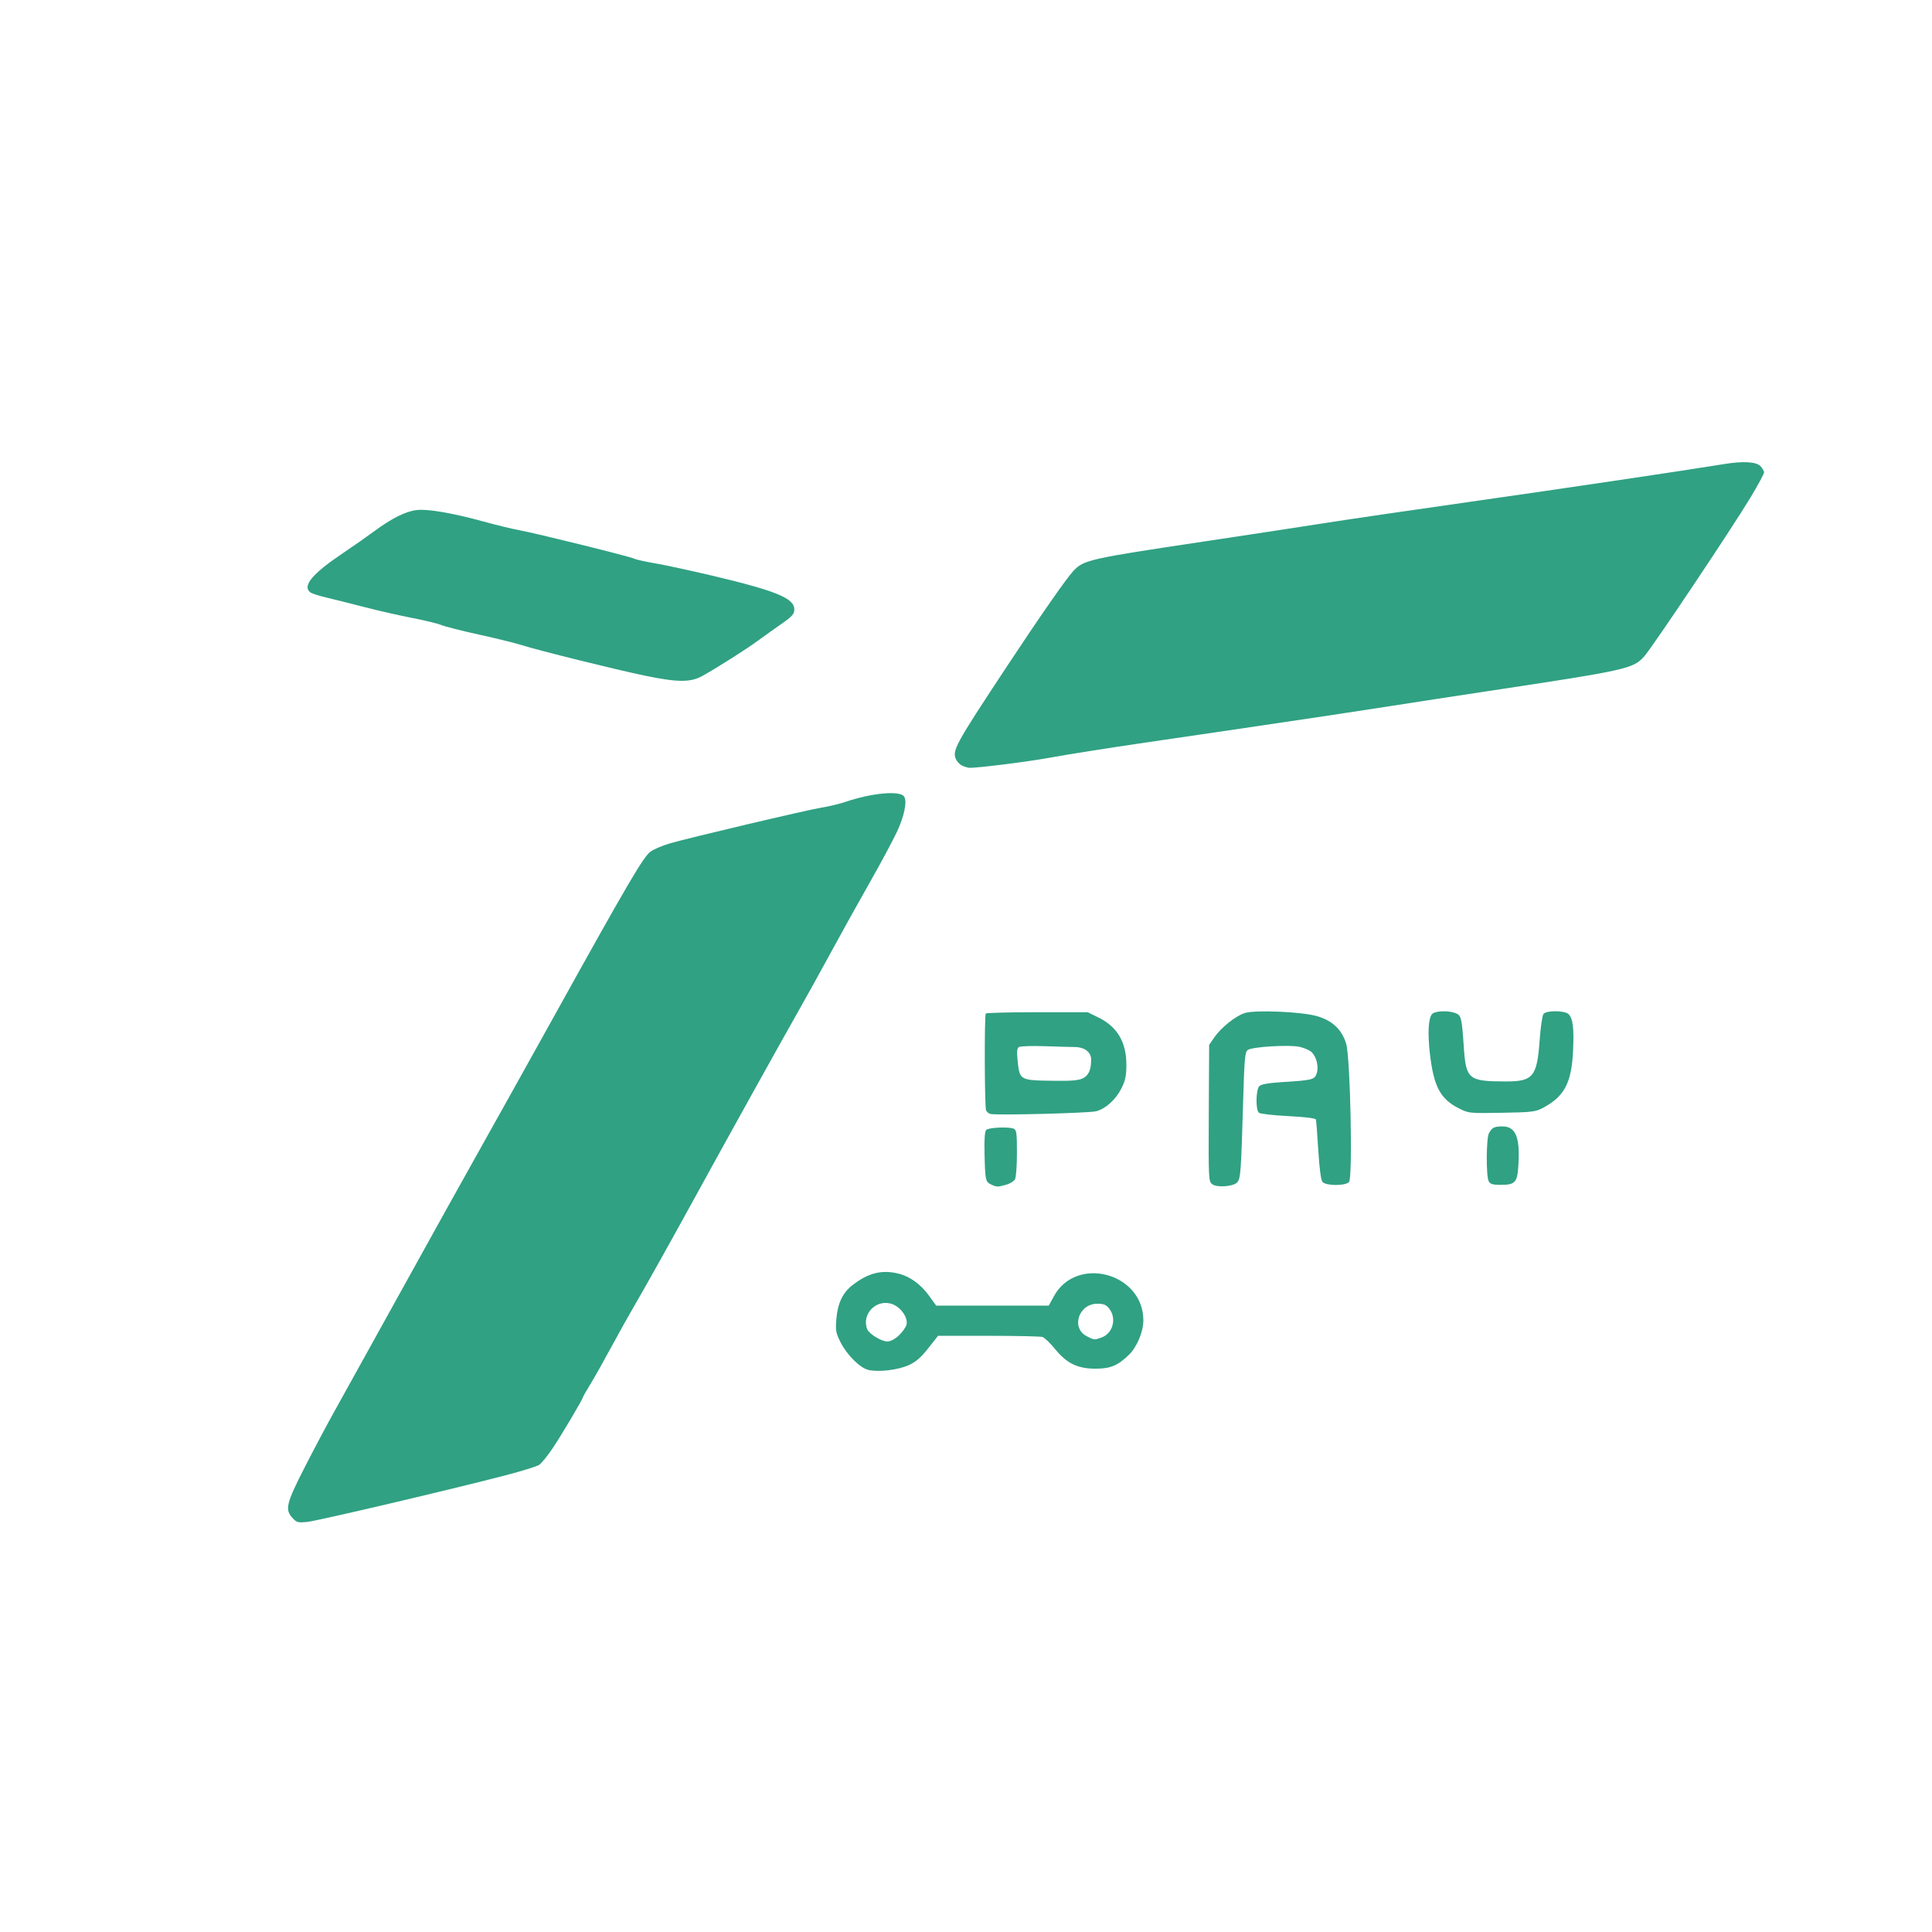
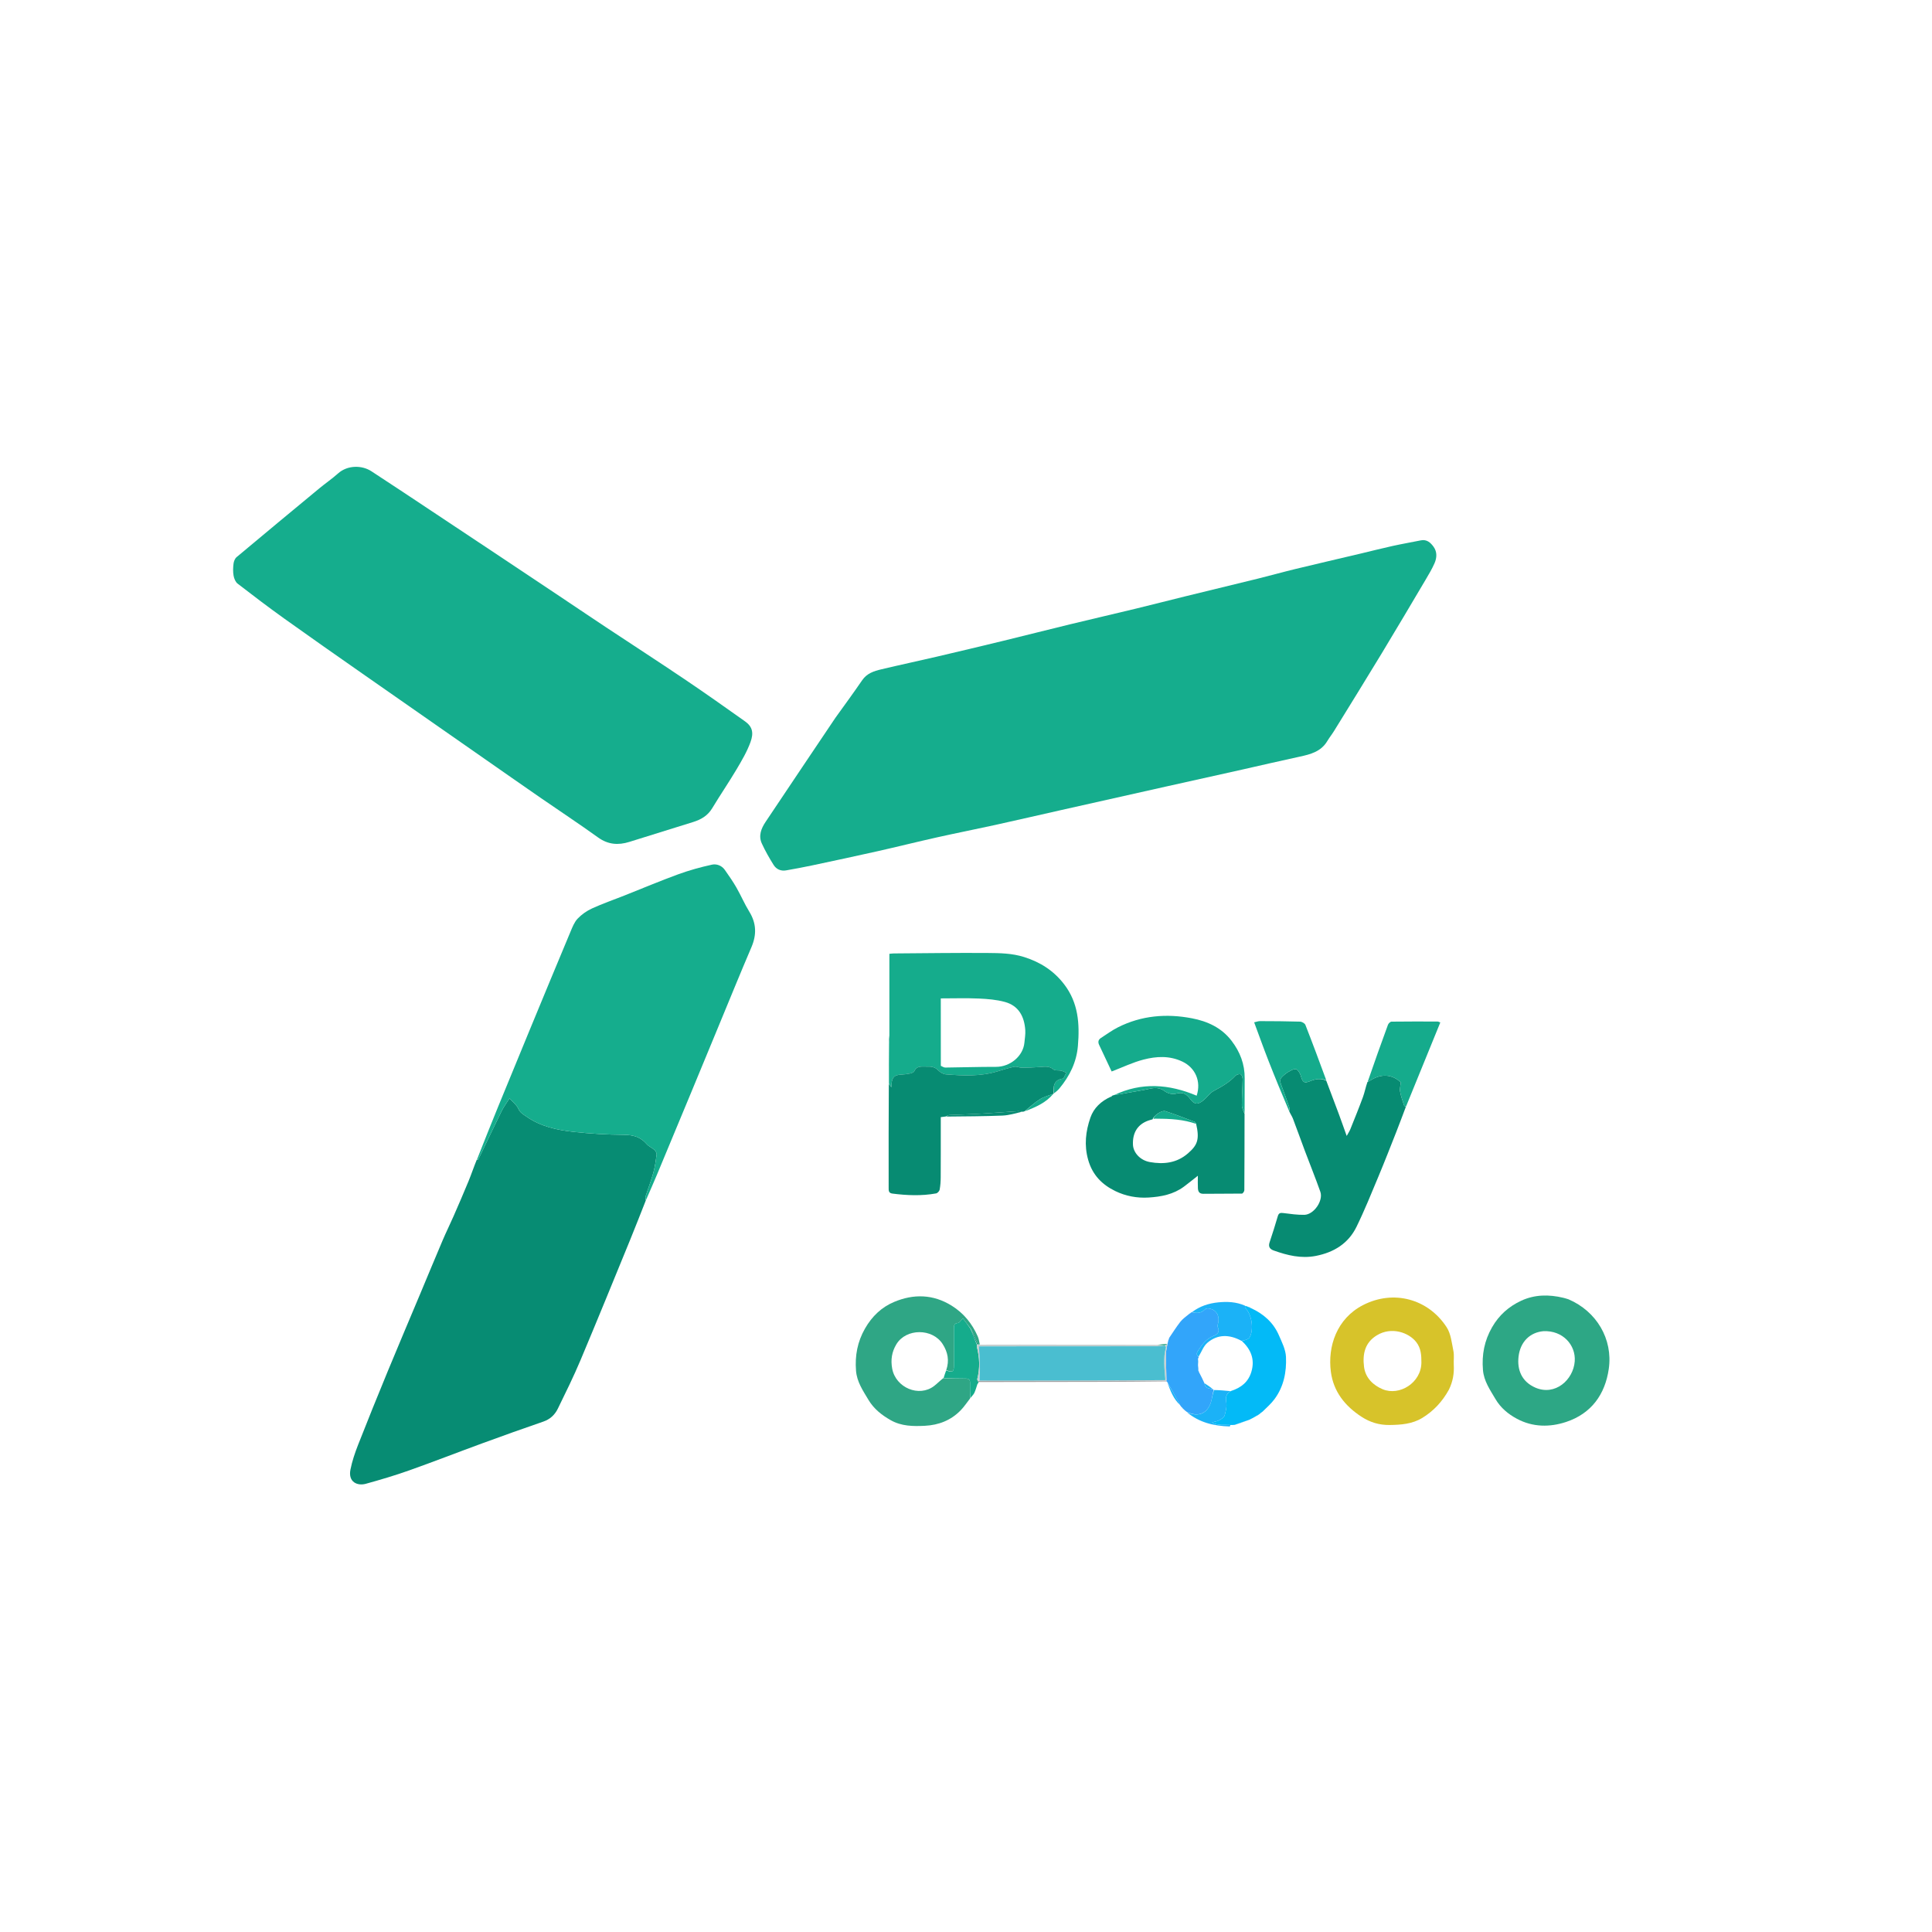
- <svg xmlns="http://www.w3.org/2000/svg" width="1024" height="1024" viewBox="0 0 1024 1024">
-   <g>
-     <path d="M 155.05 804.58 C150.91,800.13 151.69,796.90 161.44,777.80 C166.30,768.29 173.42,754.88 177.27,748.00 C181.11,741.12 197.08,712.33 212.74,684.00 C228.40,655.67 247.42,621.47 255.00,608.00 C262.57,594.53 280.01,563.25 293.75,538.50 C333.40,467.04 341.17,453.82 344.97,451.25 C346.80,450.01 351.27,448.12 354.90,447.06 C365.11,444.06 427.64,429.31 435.50,428.04 C439.35,427.42 445.00,426.07 448.05,425.03 C462.06,420.26 476.96,418.90 479.19,422.17 C480.91,424.71 479.31,432.56 475.34,441.00 C473.15,445.67 466.62,457.83 460.84,468.00 C455.06,478.17 445.68,495.05 440.01,505.50 C434.33,515.95 426.22,530.58 421.99,538.00 C413.86,552.29 384.22,605.65 369.51,632.50 C356.71,655.87 341.36,683.33 335.98,692.50 C333.39,696.90 328.04,706.50 324.07,713.84 C320.11,721.17 315.10,730.07 312.94,733.60 C310.77,737.14 309.00,740.24 309.00,740.48 C309.00,741.42 297.49,760.84 292.83,767.74 C290.14,771.73 286.95,775.64 285.72,776.44 C284.50,777.24 276.39,779.75 267.69,782.01 C239.09,789.46 168.61,806.03 163.00,806.62 C157.97,807.16 157.29,806.98 155.05,804.58 ZM 460.14 726.06 C455.70,724.93 448.89,718.12 445.47,711.36 C443.01,706.48 442.78,705.19 443.29,699.05 C443.99,690.78 446.59,685.28 451.71,681.25 C459.95,674.77 467.21,672.89 475.89,674.97 C482.30,676.51 488.02,680.63 492.61,687.02 L 496.19 692.00 L 526.03 692.00 L 555.88 692.00 L 558.53 687.12 C570.48,665.16 606.00,674.67 606.00,699.83 C606.00,705.90 602.56,714.06 598.26,718.18 C592.31,723.88 588.46,725.45 580.50,725.43 C571.09,725.41 565.35,722.59 559.15,714.95 C556.59,711.80 553.60,708.95 552.50,708.62 C551.40,708.29 538.50,708.02 523.84,708.01 L 497.18 708.00 L 492.00 714.60 C488.14,719.51 485.49,721.80 481.66,723.55 C475.94,726.16 465.40,727.39 460.14,726.06 ZM 476.48 707.75 C478.38,705.96 480.18,703.38 480.49,702.00 C481.27,698.49 477.74,693.21 473.39,691.39 C465.05,687.91 456.42,696.11 459.63,704.47 C460.59,706.97 467.13,711.00 470.25,711.00 C472.01,711.00 474.29,709.81 476.48,707.75 ZM 583.78 708.93 C589.84,706.82 592.00,698.82 587.93,693.63 C586.27,691.53 585.00,691.00 581.61,691.00 C571.66,691.00 567.49,703.91 576.05,708.25 C580.12,710.31 579.87,710.29 583.78,708.93 ZM 525.27 627.79 C522.34,626.38 522.16,625.54 521.83,611.77 C521.64,603.85 521.93,599.67 522.71,598.89 C524.01,597.59 534.54,597.10 537.25,598.22 C538.78,598.85 539.00,600.45 539.00,611.03 C539.00,617.69 538.54,623.98 537.99,625.02 C537.43,626.06 535.29,627.38 533.24,627.95 C528.77,629.19 528.15,629.18 525.27,627.79 ZM 642.50 627.65 C640.56,626.19 640.51,625.09 640.68,589.97 L 640.87 553.80 L 643.68 549.73 C647.21,544.63 654.82,538.55 659.65,536.95 C665.02,535.18 689.66,536.20 697.93,538.54 C706.13,540.87 711.21,545.64 713.50,553.19 C715.71,560.43 717.03,624.05 715.03,626.46 C713.25,628.61 702.74,628.59 700.95,626.44 C700.12,625.44 699.32,619.40 698.72,609.69 C698.21,601.34 697.65,594.00 697.48,593.39 C697.29,592.70 691.87,592.02 682.84,591.56 C674.96,591.16 667.94,590.37 667.25,589.79 C665.45,588.30 665.61,577.53 667.46,575.68 C668.45,574.69 672.25,574.01 679.21,573.57 C695.67,572.53 696.71,572.27 697.86,568.97 C699.10,565.43 697.77,560.01 695.07,557.56 C694.01,556.60 691.20,555.38 688.82,554.85 C683.40,553.62 663.64,554.81 661.33,556.50 C659.84,557.59 659.54,561.03 658.86,584.62 C657.81,621.27 657.54,624.89 655.70,626.73 C653.48,628.95 645.01,629.55 642.50,627.65 ZM 789.04 626.07 C787.62,623.42 787.71,603.42 789.15,600.68 C790.75,597.65 791.94,597.03 796.25,597.02 C803.38,596.99 805.73,602.72 804.77,617.75 C804.19,626.78 803.07,628.00 795.34,628.00 C791.15,628.00 789.86,627.60 789.04,626.07 ZM 524.84 590.40 C523.92,590.12 522.93,589.25 522.63,588.47 C521.83,586.39 521.69,537.97 522.49,537.18 C522.86,536.81 535.17,536.50 549.83,536.50 L 576.50 536.50 L 582.21 539.30 C592.17,544.19 597.00,552.35 597.00,564.27 C597.00,570.16 596.49,572.63 594.41,576.81 C591.44,582.76 586.08,587.63 581.00,588.98 C577.21,589.99 527.57,591.25 524.84,590.40 ZM 574.04 571.48 C577.04,569.93 578.33,566.96 578.33,561.61 C578.33,557.65 574.89,555.01 569.64,554.95 C567.36,554.93 560.09,554.73 553.48,554.50 C546.87,554.28 540.84,554.48 540.08,554.95 C539.02,555.60 538.85,557.27 539.34,561.95 C540.46,572.72 540.26,572.61 559.30,572.85 C568.13,572.96 571.84,572.62 574.04,571.48 ZM 773.25 587.46 C763.44,582.52 759.90,575.89 757.90,558.67 C756.64,547.78 757.04,539.87 758.97,537.53 C760.42,535.78 767.45,535.46 771.41,536.96 C774.49,538.14 774.78,539.27 775.83,554.76 C777.01,572.11 778.23,573.13 797.97,573.19 C812.58,573.24 814.68,570.70 816.05,551.28 C816.54,544.40 817.46,538.15 818.09,537.39 C819.71,535.43 829.40,535.54 831.39,537.53 C833.67,539.82 834.31,544.95 833.76,556.83 C832.97,573.98 829.22,581.11 817.72,587.24 C813.89,589.28 811.90,589.52 796.00,589.80 C778.78,590.10 778.42,590.07 773.25,587.46 ZM 510.32 405.99 C509.11,405.51 507.61,404.14 506.97,402.95 C504.35,398.05 505.63,395.68 534.15,352.50 C551.27,326.58 565.17,306.63 568.86,302.66 C574.33,296.78 577.18,296.13 638.50,286.95 C660.50,283.66 688.62,279.36 701.00,277.42 C713.38,275.47 748.47,270.33 779.00,265.99 C827.02,259.17 894.22,249.19 913.58,246.00 C923.71,244.33 930.69,244.69 933.00,247.00 C934.10,248.10 935.00,249.62 935.00,250.37 C935.00,251.12 931.80,257.05 927.88,263.55 C917.89,280.16 875.69,343.23 871.42,347.96 C865.52,354.49 862.47,355.16 787.50,366.48 C771.00,368.97 748.95,372.36 738.50,374.00 C721.17,376.73 693.38,380.91 658.00,386.11 C650.58,387.20 627.85,390.54 607.50,393.52 C587.15,396.51 564.51,400.08 557.18,401.46 C545.83,403.60 517.82,407.14 513.78,406.94 C513.08,406.90 511.52,406.48 510.32,405.99 ZM 341.50 358.05 C326.15,354.86 285.07,344.67 276.50,341.92 C273.20,340.87 263.08,338.37 254.00,336.38 C244.93,334.39 235.93,332.11 234.00,331.31 C232.07,330.51 225.04,328.80 218.37,327.51 C211.71,326.22 200.23,323.61 192.87,321.70 C185.52,319.80 176.40,317.51 172.61,316.62 C168.82,315.74 165.10,314.50 164.36,313.88 C160.19,310.43 165.61,304.01 182.00,293.01 C187.23,289.50 194.65,284.30 198.51,281.45 C207.66,274.69 215.05,271.02 220.83,270.34 C226.70,269.65 239.78,271.90 256.28,276.42 C263.31,278.35 271.86,280.42 275.28,281.03 C283.64,282.53 334.07,295.01 336.15,296.10 C337.06,296.58 342.01,297.68 347.15,298.56 C352.29,299.43 365.87,302.37 377.33,305.08 C411.30,313.11 421.00,317.09 421.00,322.96 C421.00,325.45 419.98,326.62 414.25,330.63 C410.54,333.23 404.80,337.32 401.50,339.73 C395.21,344.32 381.01,353.34 372.50,358.14 C366.06,361.78 359.36,361.76 341.50,358.05 Z" fill="rgba(48,161,131,1)" />
-   </g>
+ <svg xmlns="http://www.w3.org/2000/svg" version="1.1" id="Layer_1" x="0px" y="0px" width="100%" viewBox="0 0 1920 1920" enable-background="new 0 0 1920 1920" xml:space="preserve">
+   <path fill="#15AD8D" opacity="1" stroke="none" d=" M830.276,713.269   C839.33,700.661 848.314,688.44 856.873,675.928   C861.536,669.112 868.548,666.907 875.768,665.184   C894.016,660.829 912.372,656.925 930.643,652.661   C952.917,647.461 975.166,642.154 997.391,636.752   C1019.317,631.423 1041.179,625.833 1063.106,620.512   C1084.861,615.232 1106.68,610.218 1128.438,604.951   C1144.912,600.964 1161.321,596.711 1177.782,592.67   C1201.916,586.745 1226.083,580.961 1250.209,575.004   C1262.615,571.941 1274.923,568.476 1287.342,565.471   C1309.117,560.203 1330.945,555.161 1352.746,550.001   C1363.145,547.539 1373.498,544.874 1383.932,542.577   C1393.252,540.526 1402.663,538.894 1412.019,537.003   C1417.872,535.821 1421.581,539.139 1424.589,543.255   C1428.354,548.406 1427.998,554.322 1425.599,559.779   C1423.096,565.473 1419.869,570.872 1416.689,576.24   C1402.182,600.722 1387.717,625.231 1372.976,649.572   C1357.373,675.336 1341.492,700.932 1325.686,726.573   C1323.605,729.949 1321.082,733.056 1319.055,736.461   C1312.852,746.885 1302.499,749.619 1291.668,751.942   C1272.514,756.05 1253.445,760.559 1234.327,764.838   C1208.948,770.518 1183.551,776.115 1158.172,781.791   C1123.815,789.475 1089.463,797.185 1055.116,804.913   C1032.966,809.896 1010.851,815.032 988.678,819.91   C969.556,824.116 950.338,827.887 931.231,832.157   C911.477,836.571 891.838,841.499 872.089,845.938   C850.246,850.847 828.347,855.512 806.448,860.166   C798.087,861.943 789.672,863.477 781.254,864.97   C776.002,865.901 771.511,863.873 768.809,859.568   C764.53,852.751 760.524,845.697 757.146,838.398   C753.529,830.581 756.44,823.345 760.898,816.671   C773.109,798.395 785.358,780.143 797.598,761.886   C808.404,745.766 819.218,729.651 830.276,713.269  z" data-index="1" style="opacity: 1;" />
+   <path fill="#15AD8D" opacity="1" stroke="none" d=" M493.324,550.647   C512.072,563.143 530.53,575.414 548.963,587.724   C566.6,599.502 584.167,611.385 601.842,623.106   C627.982,640.441 654.321,657.479 680.328,675.012   C700.545,688.641 720.467,702.713 740.346,716.834   C747.834,722.153 749.169,728.32 745.827,737.506   C742.381,746.98 737.137,755.893 731.954,764.62   C724.196,777.679 715.605,790.242 707.76,803.251   C703.328,810.6 696.766,814.444 688.981,816.871   C667.783,823.482 646.584,830.091 625.381,836.686   C614.373,840.109 604.284,839.389 594.411,832.29   C575.499,818.692 556.035,805.865 536.867,792.621   C518.283,779.781 499.779,766.826 481.25,753.907   C440.766,725.68 400.263,697.482 359.82,669.199   C333.96,651.115 308.082,633.053 282.425,614.684   C266.754,603.465 251.389,591.808 236.146,580.013   C233.991,578.345 232.617,574.89 232.119,572.046   C231.44,568.167 231.596,564.035 232.086,560.098   C232.368,557.831 233.455,555.065 235.132,553.659   C262.445,530.763 289.889,508.022 317.359,485.313   C323.456,480.273 330.038,475.792 335.919,470.521   C345.251,462.155 359.555,462.118 369.086,468.317   C390.822,482.457 412.372,496.882 433.982,511.214   C453.673,524.273 473.344,537.362 493.324,550.647  z" data-index="2" />
+   <path fill="#078C73" opacity="1" stroke="none" d=" M641.804,1192.949   C636.638,1205.969 631.595,1219.04 626.283,1232.001   C609.876,1272.029 593.584,1312.106 576.793,1351.974   C569.946,1368.23 562.106,1384.081 554.359,1399.941   C551.406,1405.986 546.735,1410.436 539.931,1412.771   C519.691,1419.716 499.543,1426.94 479.448,1434.296   C455.116,1443.203 430.974,1452.634 406.558,1461.298   C392.413,1466.316 377.975,1470.578 363.505,1474.585   C355.404,1476.828 345.731,1473.091 348.289,1460.377   C349.97,1452.022 352.745,1443.797 355.865,1435.841   C365.39,1411.557 375.182,1387.375 385.126,1363.26   C395.763,1337.463 406.698,1311.79 417.488,1286.057   C424.961,1268.236 432.333,1250.372 439.902,1232.591   C443.325,1224.549 447.214,1216.706 450.719,1208.697   C455.782,1197.124 460.817,1185.534 465.612,1173.849   C468.489,1166.84 470.885,1159.634 473.831,1152.459   C474.427,1152.498 474.774,1152.747 474.931,1152.658   C475.191,1152.512 475.369,1152.168 475.511,1151.873   C483.196,1135.894 490.78,1119.865 498.616,1103.96   C500.622,1099.888 503.422,1096.205 506.368,1091.533   C509.81,1095.416 513.45,1098.084 515.012,1101.659   C516.839,1105.84 519.941,1107.411 523.305,1109.751   C537.46,1119.596 553.65,1123.042 570.148,1124.84   C586.625,1126.636 603.254,1127.64 619.825,1127.753   C629.178,1127.817 636.648,1129.871 642.77,1137.072   C644.746,1139.397 647.988,1140.602 650.287,1142.715   C651.488,1143.818 652.714,1145.886 652.526,1147.337   C651.718,1153.581 650.818,1159.876 649.145,1165.93   C646.985,1173.742 643.993,1181.322 641.523,1189.055   C641.156,1190.206 641.688,1191.644 641.804,1192.949  z" data-index="3" style="opacity: 1;" />
+   <path fill="#15AD8D" opacity="1" stroke="none" d=" M641.969,1192.627   C641.688,1191.644 641.156,1190.206 641.523,1189.055   C643.993,1181.322 646.985,1173.742 649.145,1165.93   C650.818,1159.876 651.718,1153.581 652.526,1147.337   C652.714,1145.886 651.488,1143.818 650.287,1142.715   C647.988,1140.602 644.746,1139.397 642.77,1137.072   C636.648,1129.871 629.178,1127.817 619.825,1127.753   C603.254,1127.64 586.625,1126.636 570.148,1124.84   C553.65,1123.042 537.46,1119.596 523.305,1109.751   C519.941,1107.411 516.839,1105.84 515.012,1101.659   C513.45,1098.084 509.81,1095.416 506.368,1091.533   C503.422,1096.205 500.622,1099.888 498.616,1103.96   C490.78,1119.865 483.196,1135.894 475.511,1151.873   C475.369,1152.168 475.191,1152.512 474.931,1152.658   C474.774,1152.747 474.427,1152.498 474.075,1152.194   C481.008,1134.57 487.965,1117.125 495.069,1099.74   C505.533,1074.135 516.067,1048.56 526.634,1022.998   C540.029,990.595 553.438,958.198 566.976,925.855   C568.876,921.317 570.78,916.371 574.06,912.926   C578.02,908.767 583.083,905.206 588.321,902.812   C598.789,898.029 609.713,894.243 620.43,889.998   C638.27,882.931 655.96,875.454 673.978,868.877   C684.906,864.887 696.224,861.766 707.591,859.278   C712.024,858.307 717.217,860.094 720.257,864.411   C724.298,870.15 728.335,875.931 731.828,882.008   C736.344,889.865 739.883,898.302 744.636,906   C751.778,917.565 752.04,928.964 746.763,941.307   C735.715,967.148 725.135,993.188 714.381,1019.154   C705.182,1041.366 696.029,1063.599 686.818,1085.806   C675.525,1113.031 664.22,1140.251 652.862,1167.449   C649.384,1175.775 645.716,1184.021 641.969,1192.627  z" data-index="4" />
+   <path fill="#15AC8C" opacity="1" stroke="none" d=" M883.407,1076.913   C883.375,1063.901 883.343,1050.888 883.529,1037.054   C883.783,1033.738 883.82,1031.243 883.857,1028.749   C883.857,1001.868 883.857,974.987 883.857,947.888   C885.686,947.728 886.985,947.523 888.285,947.514   C919.412,947.303 950.541,946.831 981.666,947.06   C993.716,947.149 1005.849,947.344 1017.667,951.062   C1033.748,956.12 1047.08,964.569 1057.489,978.108   C1071.678,996.565 1073.064,1017.406 1071.217,1039.392   C1069.849,1055.679 1063.057,1069.262 1052.932,1081.552   C1051.365,1083.454 1049.439,1085.061 1047.391,1086.573   C1046.462,1079.042 1047.596,1072.901 1056.548,1071.846   C1056.687,1071.83 1056.86,1071.674 1056.928,1071.538   C1057.841,1069.725 1058.739,1067.905 1059.64,1066.087   C1057.936,1065.38 1056.289,1064.421 1054.516,1064.028   C1051.969,1063.464 1048.537,1064.23 1046.885,1062.804   C1042.552,1059.063 1037.96,1060.098 1033.181,1060.416   C1027.28,1060.809 1021.361,1061.067 1015.448,1061.095   C1013.011,1061.107 1010.428,1059.657 1008.161,1060.112   C1002.504,1061.249 996.957,1062.989 991.425,1064.68   C974.512,1069.849 957.228,1069.062 939.968,1067.697   C937.276,1067.484 934.227,1065.592 932.275,1063.574   C928.782,1059.966 924.691,1059.852 920.313,1059.969   C915.936,1060.087 911.209,1058.94 908.702,1064.421   C908.15,1065.627 906.05,1066.48 904.516,1066.807   C901.447,1067.461 898.286,1067.794 895.146,1067.979   C889.109,1068.335 886.757,1070.403 886.078,1076.385   C885.93,1077.694 885.93,1079.019 885.851,1080.542   C884.943,1079.193 884.175,1078.053 883.407,1076.913  M934.987,1059.214   C936.458,1059.811 937.933,1060.938 939.398,1060.925   C956.182,1060.767 972.964,1060.185 989.745,1060.227   C1004.04,1060.263 1016.835,1049.455 1018.057,1036.109   C1018.433,1032.007 1019.184,1027.861 1018.912,1023.793   C1018.012,1010.316 1012.421,999.487 998.652,995.727   C990.316,993.45 981.424,992.717 972.736,992.333   C960.339,991.786 947.9,992.194 934.938,992.194   C934.938,1014.448 934.938,1036.354 934.987,1059.214  z" data-index="5" />
+   <path fill="#078B72" opacity="1" stroke="none" d=" M1318.053,1074.022   C1322.129,1084.829 1326.246,1095.621 1330.266,1106.449   C1332.894,1113.526 1335.38,1120.656 1338.334,1128.888   C1339.964,1125.909 1341.171,1124.145 1341.948,1122.209   C1346.198,1111.618 1350.512,1101.047 1354.445,1090.337   C1356.205,1085.548 1357.128,1080.452 1358.936,1075.331   C1360.414,1074.592 1361.406,1074.049 1362.355,1073.439   C1372.772,1066.743 1383.888,1067.682 1392.123,1075.703   C1391.811,1078.891 1390.89,1081.928 1391.381,1084.715   C1392.205,1089.39 1393.88,1093.921 1395.33,1098.47   C1395.535,1099.115 1396.484,1099.524 1397.088,1100.042   C1393.907,1108.408 1390.812,1116.809 1387.527,1125.134   C1381.74,1139.8 1376.019,1154.497 1369.934,1169.041   C1362.9,1185.852 1356.098,1202.803 1348.096,1219.156   C1339.991,1235.719 1325.677,1244.594 1307.667,1248.112   C1293.024,1250.972 1279.376,1247.569 1265.833,1242.743   C1262.03,1241.388 1260.217,1239.034 1261.691,1234.656   C1264.602,1226.011 1267.316,1217.296 1269.891,1208.545   C1270.833,1205.341 1272.555,1205.157 1275.477,1205.531   C1282.365,1206.414 1289.324,1207.402 1296.236,1207.278   C1305.709,1207.108 1315.276,1193.251 1312.132,1184.347   C1307.33,1170.75 1301.903,1157.375 1296.83,1143.873   C1292.807,1133.163 1288.988,1122.377 1284.912,1111.688   C1283.989,1109.267 1282.376,1107.11 1281.158,1104.225   C1281.292,1102.659 1281.647,1101.597 1281.358,1100.755   C1278.995,1093.877 1276.637,1086.993 1274.033,1080.205   C1271.294,1073.064 1271.301,1072.349 1277.082,1067.508   C1278.72,1066.136 1280.605,1064.999 1282.513,1064.022   C1287.688,1061.371 1289.055,1061.824 1291.894,1066.972   C1292.444,1067.97 1292.709,1069.134 1293.046,1070.239   C1294.737,1075.786 1296.366,1076.693 1301.761,1074.513   C1307.18,1072.324 1312.531,1071.223 1318.053,1074.022  z" data-index="6" style="opacity: 1;" />
+   <path fill="#078B72" opacity="1" stroke="none" d=" M1236.817,1106.955   C1236.781,1132.249 1236.779,1157.544 1236.606,1182.837   C1236.598,1184.007 1235.086,1186.166 1234.247,1186.18   C1221.483,1186.39 1208.713,1186.193 1195.949,1186.384   C1191.833,1186.445 1190.666,1184.164 1190.467,1180.91   C1190.247,1177.301 1190.417,1173.667 1190.417,1168.45   C1185.02,1172.677 1180.864,1176.076 1176.56,1179.275   C1166.146,1187.016 1154.01,1189.318 1141.438,1190.095   C1129.919,1190.808 1118.658,1188.653 1108.5,1183.734   C1095.359,1177.372 1085.688,1167.83 1081.396,1152.584   C1077.274,1137.942 1078.961,1124.224 1083.619,1110.716   C1086.92,1101.145 1094.299,1094.172 1104.134,1089.828   C1104.711,1089.947 1104.824,1089.976 1104.936,1090.006   C1104.849,1089.792 1104.763,1089.578 1104.676,1089.364   C1105.265,1088.945 1105.855,1088.526 1106.825,1088.355   C1111.787,1087.726 1116.362,1086.82 1120.948,1085.978   C1128.261,1084.635 1135.639,1083.589 1142.878,1081.93   C1148.069,1080.74 1152.897,1081.063 1157.107,1084.155   C1160.941,1086.971 1165.118,1087.83 1169.371,1086.724   C1175.268,1085.19 1179.021,1087.064 1182.569,1091.823   C1187.178,1098.005 1190.312,1098.145 1196.261,1093.241   C1199.694,1090.411 1202.284,1086.258 1206.07,1084.217   C1213.879,1080.007 1221.522,1075.842 1227.615,1069.181   C1228.729,1067.962 1231.489,1067.092 1232.877,1067.633   C1234.057,1068.093 1234.964,1070.827 1234.939,1072.54   C1234.816,1081.168 1234.092,1089.793 1234.147,1098.415   C1234.165,1101.267 1235.878,1104.109 1236.817,1106.955  M1188.666,1116.61   C1188.128,1115.986 1187.712,1115.04 1187.035,1114.786   C1177.426,1111.172 1167.87,1107.377 1158.101,1104.252   C1154.459,1103.086 1146.525,1108.744 1145.441,1112.377   C1144.008,1112.793 1142.549,1113.137 1141.146,1113.637   C1130.626,1117.383 1125.4,1125.634 1125.921,1137.614   C1126.26,1145.407 1132.987,1153.115 1142.785,1154.856   C1156.396,1157.276 1169.496,1155.872 1180.6,1146.183   C1189.925,1138.048 1192.351,1132.587 1188.666,1116.61  z" data-index="7" />
+   <path fill="#078B72" opacity="1" stroke="none" d=" M883.302,1077.377   C884.175,1078.053 884.943,1079.193 885.851,1080.542   C885.93,1079.019 885.93,1077.694 886.078,1076.385   C886.757,1070.403 889.109,1068.335 895.146,1067.979   C898.286,1067.794 901.447,1067.461 904.516,1066.807   C906.05,1066.48 908.15,1065.627 908.702,1064.421   C911.209,1058.94 915.936,1060.087 920.313,1059.969   C924.691,1059.852 928.782,1059.966 932.275,1063.574   C934.227,1065.592 937.276,1067.484 939.968,1067.697   C957.228,1069.062 974.512,1069.849 991.425,1064.68   C996.957,1062.989 1002.504,1061.249 1008.161,1060.112   C1010.428,1059.657 1013.011,1061.107 1015.448,1061.095   C1021.361,1061.067 1027.28,1060.809 1033.181,1060.416   C1037.96,1060.098 1042.552,1059.063 1046.885,1062.804   C1048.537,1064.23 1051.969,1063.464 1054.516,1064.028   C1056.289,1064.421 1057.936,1065.38 1059.64,1066.087   C1058.739,1067.905 1057.841,1069.725 1056.928,1071.538   C1056.86,1071.674 1056.687,1071.83 1056.548,1071.846   C1047.596,1072.901 1046.462,1079.042 1047.099,1086.74   C1047.097,1087.139 1047.057,1087.08 1046.712,1087.069   C1041.985,1088.831 1037.233,1090.02 1033.316,1092.519   C1027.98,1095.924 1023.282,1100.328 1018.311,1104.304   C1017.765,1104.564 1017.218,1104.824 1016.044,1104.851   C1014.287,1104.494 1013.145,1104.199 1012.028,1104.271   C998.459,1105.15 984.901,1106.188 971.327,1106.963   C962.045,1107.493 952.741,1107.625 943.454,1108.073   C942.286,1108.13 941.159,1109.03 940.012,1109.539   C938.536,1109.729 937.059,1109.919 934.925,1110.193   C934.925,1111.989 934.926,1113.769 934.925,1115.549   C934.919,1133.691 934.969,1151.832 934.864,1169.973   C934.841,1174.095 934.57,1178.269 933.812,1182.307   C933.54,1183.755 931.658,1185.746 930.24,1186.004   C915.777,1188.634 901.264,1188.012 886.755,1186.151   C882.901,1185.657 883.137,1182.851 883.132,1180.203   C883.099,1162.393 883.099,1144.584 883.112,1126.774   C883.124,1110.463 883.167,1094.152 883.302,1077.377  z" data-index="8" style="opacity: 1;" />
+   <path fill="#2DA785" opacity="1" stroke="none" d=" M1558.752,1291.231   C1586.542,1303.097 1603.042,1330.666 1598.786,1360.346   C1595.129,1385.852 1581.373,1404.858 1556.36,1413.128   C1540.143,1418.489 1523.258,1418.404 1507.538,1409.989   C1498.807,1405.315 1491.3,1399.091 1486.175,1390.354   C1480.83,1381.243 1474.666,1372.606 1473.744,1361.472   C1472.491,1346.332 1475.116,1332.423 1482.8,1319.016   C1489.748,1306.893 1499.499,1298.354 1511.71,1292.665   C1525.107,1286.424 1539.324,1286.289 1553.596,1289.726   C1555.211,1290.115 1556.798,1290.621 1558.752,1291.231  M1533.759,1322.917   C1520.579,1324.117 1510.894,1333.301 1509.132,1348.075   C1507.549,1361.346 1512.299,1373.119 1525.788,1378.995   C1545.409,1387.54 1563.586,1371.341 1564.954,1352.847   C1566.151,1336.668 1553.069,1321.965 1533.759,1322.917  z" data-index="9" style="opacity: 1;" />
+   <path fill="#D7C32A" opacity="1" stroke="none" d=" M1439.947,1380.974   C1433.422,1392.877 1424.66,1402.265 1413.437,1409.117   C1403.491,1415.19 1392.312,1416.015 1380.875,1416.144   C1370.671,1416.259 1361.629,1413.508 1353.225,1408.075   C1336.751,1397.425 1325.187,1383.016 1322.599,1363.268   C1319.3,1338.099 1328.391,1310.53 1354.393,1297.071   C1384.753,1281.357 1419.296,1290.733 1437.657,1318.977   C1441.925,1325.541 1442.733,1334.529 1444.374,1342.556   C1445.292,1347.044 1444.489,1351.86 1444.746,1356.513   C1445.214,1364.966 1443.835,1373.016 1439.947,1380.974  M1368.494,1326.907   C1356.344,1334.169 1353.962,1345.674 1355.565,1358.375   C1356.956,1369.396 1364.731,1376.681 1374.003,1380.583   C1390.758,1387.632 1412.456,1374.167 1412.565,1354.083   C1412.603,1347.002 1412.242,1339.915 1407.473,1333.778   C1400.009,1324.174 1382.829,1318.253 1368.494,1326.907  z" data-index="10" style="opacity: 1;" />
+   <path fill="#2FA685" opacity="1" stroke="none" d=" M964.073,1389.763   C960.979,1393.707 958.2,1397.957 954.73,1401.535   C945.027,1411.539 932.811,1416.255 919.076,1416.94   C907.419,1417.522 895.823,1417.404 885.161,1411.355   C876.21,1406.277 868.385,1400.117 863.033,1391.116   C857.623,1382.019 851.561,1373.308 850.701,1362.191   C849.545,1347.245 852.084,1333.458 859.69,1320.187   C866.636,1308.068 876.155,1299.042 888.57,1293.837   C907.926,1285.721 927.318,1286.111 945.737,1297.551   C957.704,1304.984 966.116,1315.387 971.706,1328.167   C972.692,1330.422 973.083,1332.938 973.65,1335.913   C972.979,1336.391 972.407,1336.289 971.875,1335.805   C969.574,1330.519 967.234,1325.615 964.737,1320.431   C961.848,1316.611 959.115,1313.073 956.86,1310.153   C954.745,1312.279 953.503,1314.633 952.063,1314.761   C948.217,1315.104 947.961,1317.246 947.975,1320.191   C948.033,1332.353 948.01,1344.515 947.993,1356.677   C947.983,1363.416 946.833,1364.182 940.373,1361.574   C943.604,1352.084 941.934,1343.743 936.792,1335.704   C926.672,1319.884 900.499,1319.902 890.817,1335.904   C886.253,1343.447 885.013,1351.464 886.667,1360.24   C890.224,1379.104 913.299,1388.868 928.294,1377.383   C931.397,1375.006 934.129,1372.145 937.431,1369.584   C945.097,1369.778 952.365,1369.99 959.632,1369.969   C962.819,1369.96 964.093,1371.214 964.025,1374.388   C963.916,1379.51 964.045,1384.638 964.073,1389.763  z" data-index="11" />
+   <path fill="#15AB8C" opacity="1" stroke="none" d=" M1236.86,1106.491   C1235.878,1104.109 1234.165,1101.267 1234.147,1098.415   C1234.092,1089.793 1234.816,1081.168 1234.939,1072.54   C1234.964,1070.827 1234.057,1068.093 1232.877,1067.633   C1231.489,1067.092 1228.729,1067.962 1227.615,1069.181   C1221.522,1075.842 1213.879,1080.007 1206.07,1084.217   C1202.284,1086.258 1199.694,1090.411 1196.261,1093.241   C1190.312,1098.145 1187.178,1098.005 1182.569,1091.823   C1179.021,1087.064 1175.268,1085.19 1169.371,1086.724   C1165.118,1087.83 1160.941,1086.971 1157.107,1084.155   C1152.897,1081.063 1148.069,1080.74 1142.878,1081.93   C1135.639,1083.589 1128.261,1084.635 1120.948,1085.978   C1116.362,1086.82 1111.787,1087.726 1107.111,1088.344   C1134.534,1075.196 1161.951,1077.369 1189.228,1088.881   C1193.909,1074.64 1187.897,1061.14 1175.116,1055.04   C1162.354,1048.948 1149.221,1049.683 1136.377,1053.014   C1125.759,1055.768 1115.691,1060.645 1104.734,1064.828   C1100.859,1056.581 1096.591,1047.458 1092.284,1038.353   C1090.94,1035.511 1091.513,1033.192 1094.118,1031.513   C1099.666,1027.937 1105.028,1023.973 1110.891,1021.005   C1134.297,1009.155 1159.187,1007.11 1184.537,1011.975   C1199.888,1014.921 1213.874,1021.234 1223.891,1034.3   C1232.37,1045.358 1237.052,1057.567 1236.958,1071.566   C1236.881,1083.052 1236.917,1094.54 1236.86,1106.491  z" data-index="12" />
+   <path fill="#03BAF7" opacity="1" stroke="none" d=" M1227.161,1415.968   C1226.05,1416.077 1224.939,1416.187 1222.968,1416.168   C1216.472,1415.571 1210.528,1417.135 1204.367,1413.518   C1207.375,1412.722 1209.641,1412.548 1211.437,1411.537   C1213.569,1410.336 1216.385,1408.736 1216.977,1406.739   C1218.266,1402.384 1219.393,1397.479 1218.625,1393.147   C1217.726,1388.072 1218.862,1384.968 1223.357,1382.344   C1233.465,1379.096 1240.643,1373.354 1243.635,1363.149   C1247.235,1350.871 1243.179,1341.083 1234.125,1332.599   C1235.436,1332.096 1236.695,1332.084 1237.786,1331.65   C1239.172,1331.098 1240.959,1330.531 1241.643,1329.405   C1246.459,1321.478 1244.077,1305.95 1237.394,1299.764   C1237.071,1299.466 1237.409,1298.454 1237.44,1297.774   C1237.826,1297.785 1238.212,1297.796 1239.066,1298.202   C1240.712,1299.041 1241.888,1299.485 1243.064,1299.929   C1255.55,1305.598 1265.38,1314.183 1270.903,1326.865   C1273.935,1333.827 1277.67,1341.169 1277.995,1348.478   C1278.658,1363.395 1275.79,1378.074 1266.532,1390.513   C1263.235,1394.944 1259.008,1398.683 1254.667,1402.904   C1253.727,1403.433 1253.326,1403.796 1252.924,1404.158   C1252.404,1404.68 1251.883,1405.201 1250.818,1405.874   C1249.872,1406.312 1249.47,1406.597 1249.068,1406.882   C1246.816,1408.214 1244.564,1409.546 1241.577,1410.95   C1236.281,1412.671 1231.721,1414.32 1227.161,1415.968  z" data-index="13" style="opacity: 1;" />
+   <path fill="#32A5FA" opacity="1" stroke="none" d=" M1182.958,1305.014   C1183.215,1304.714 1183.473,1304.415 1184.326,1304.017   C1189.681,1305.435 1193.935,1304.929 1197.604,1301.146   C1198.273,1300.455 1199.755,1300.187 1200.805,1300.292   C1207.709,1300.985 1211.751,1306.22 1210.885,1313.153   C1210.639,1315.12 1209.559,1317.448 1210.253,1318.983   C1212.674,1324.34 1209.028,1326.416 1205.492,1327.851   C1198.537,1330.674 1194.593,1336.34 1190.724,1342.128   C1189.505,1343.953 1188.189,1346.375 1191.305,1348.439   C1191.214,1349.163 1191.047,1349.564 1190.565,1350.123   C1190.319,1352.522 1190.387,1354.763 1190.621,1357.391   C1190.873,1359.169 1190.958,1360.561 1190.889,1362.131   C1191.036,1362.88 1191.336,1363.451 1191.898,1364.281   C1193.749,1367.785 1195.338,1371.029 1196.952,1374.641   C1197.64,1380.265 1202.161,1379.784 1205.769,1380.786   C1205.887,1380.734 1206.01,1380.963 1206.008,1381.388   C1205.364,1384.869 1204.743,1387.93 1204.074,1390.98   C1201.145,1404.341 1191.456,1409.018 1179.238,1402.983   C1178.271,1402.259 1177.305,1401.535 1176.107,1400.328   C1175.539,1399.541 1175.202,1399.236 1174.865,1398.932   C1174.308,1398.449 1173.75,1397.967 1173.012,1396.796   C1168.574,1388.536 1164.315,1380.966 1160.055,1373.395   C1159.867,1373.377 1159.678,1373.359 1159.31,1372.956   C1159.13,1372.572 1159.015,1372.091 1159.217,1371.775   C1159.132,1362.962 1158.662,1354.464 1158.647,1345.965   C1158.641,1342.563 1159.637,1339.16 1160.177,1335.758   C1160.472,1334.644 1160.768,1333.53 1161.075,1332.021   C1161.087,1331.626 1161.126,1331.705 1161.126,1331.705   C1161.308,1331.421 1161.49,1331.137 1161.773,1330.33   C1161.874,1329.807 1161.729,1329.842 1161.729,1329.842   C1165.424,1324.444 1168.891,1318.87 1172.9,1313.717   C1175.178,1310.79 1178.343,1308.552 1181.669,1305.838   C1182.525,1305.51 1182.767,1305.291 1182.958,1305.014  z" data-index="14" style="opacity: 1;" />
+   <path fill="#15AB8C" opacity="1" stroke="none" d=" M1397.256,1099.737   C1396.484,1099.524 1395.535,1099.115 1395.33,1098.47   C1393.88,1093.921 1392.205,1089.39 1391.381,1084.715   C1390.89,1081.928 1391.811,1078.891 1392.123,1075.703   C1383.888,1067.682 1372.772,1066.743 1362.355,1073.439   C1361.406,1074.049 1360.414,1074.592 1359.198,1075.055   C1365.721,1056.086 1372.443,1037.211 1379.347,1018.402   C1379.837,1017.069 1381.653,1015.314 1382.873,1015.297   C1398.17,1015.088 1413.471,1015.157 1428.771,1015.194   C1429.365,1015.196 1429.957,1015.595 1431.356,1016.1   C1419.985,1044.026 1408.705,1071.729 1397.256,1099.737  z" data-index="15" style="opacity: 1;" />
+   <path fill="#15AB8C" opacity="1" stroke="none" d=" M1318.061,1073.621   C1312.531,1071.223 1307.18,1072.324 1301.761,1074.513   C1296.366,1076.693 1294.737,1075.786 1293.046,1070.239   C1292.709,1069.134 1292.444,1067.97 1291.894,1066.972   C1289.055,1061.824 1287.688,1061.371 1282.513,1064.022   C1280.605,1064.999 1278.72,1066.136 1277.082,1067.508   C1271.301,1072.349 1271.294,1073.064 1274.033,1080.205   C1276.637,1086.993 1278.995,1093.877 1281.358,1100.755   C1281.647,1101.597 1281.292,1102.659 1281.01,1103.908   C1274.048,1087.532 1267.177,1070.918 1260.615,1054.183   C1255.738,1041.748 1251.263,1029.156 1246.365,1015.976   C1248.731,1015.464 1250.43,1014.774 1252.126,1014.78   C1265.415,1014.826 1278.707,1014.878 1291.987,1015.288   C1293.839,1015.346 1296.672,1016.953 1297.292,1018.532   C1304.414,1036.684 1311.196,1054.97 1318.061,1073.621  z" data-index="16" />
+   <path fill="#15AC8C" opacity="1" stroke="none" d=" M940.263,1361.929   C946.833,1364.182 947.983,1363.416 947.993,1356.677   C948.01,1344.515 948.033,1332.353 947.975,1320.191   C947.961,1317.246 948.217,1315.104 952.063,1314.761   C953.503,1314.633 954.745,1312.279 956.86,1310.153   C959.115,1313.073 961.848,1316.611 964.501,1320.563   C966.618,1326.119 968.814,1331.261 970.956,1336.71   C970.864,1337.503 970.693,1338.023 970.808,1338.468   C973.578,1349.136 973.978,1359.819 971.182,1370.558   C971.049,1371.067 971.558,1371.744 971.891,1372.661   C972.139,1373.169 972.263,1373.36 972.436,1373.584   C972.486,1373.618 972.488,1373.657 972.488,1373.657   C972.364,1373.978 972.24,1374.298 971.805,1374.983   C971.496,1375.348 971.389,1375.398 971.389,1375.398   C970.386,1378.35 969.622,1381.414 968.297,1384.214   C967.409,1386.09 965.727,1387.591 964.236,1389.511   C964.045,1384.638 963.916,1379.51 964.025,1374.388   C964.093,1371.214 962.819,1369.96 959.632,1369.969   C952.365,1369.99 945.097,1369.778 937.763,1369.391   C938.552,1366.723 939.407,1364.326 940.263,1361.929  z" data-index="17" />
+   <path fill="#1BB2F7" opacity="1" stroke="none" d=" M1191.229,1348.117   C1188.189,1346.375 1189.505,1343.953 1190.724,1342.128   C1194.593,1336.34 1198.537,1330.674 1205.492,1327.851   C1209.028,1326.416 1212.674,1324.34 1210.253,1318.983   C1209.559,1317.448 1210.639,1315.12 1210.885,1313.153   C1211.751,1306.22 1207.709,1300.985 1200.805,1300.292   C1199.755,1300.187 1198.273,1300.455 1197.604,1301.146   C1193.935,1304.929 1189.681,1305.435 1184.633,1303.982   C1192.207,1298.134 1201.203,1295.196 1210.866,1294.251   C1219.75,1293.382 1228.547,1293.761 1237.199,1297.512   C1237.409,1298.454 1237.071,1299.466 1237.394,1299.764   C1244.077,1305.95 1246.459,1321.478 1241.643,1329.405   C1240.959,1330.531 1239.172,1331.098 1237.786,1331.65   C1236.695,1332.084 1235.436,1332.096 1233.783,1332.536   C1221.572,1325.849 1209.846,1325.941 1199.843,1334.49   C1195.94,1337.826 1194.041,1343.505 1191.229,1348.117  z" data-index="18" style="opacity: 1;" />
+   <path fill="#1BB2F7" opacity="1" stroke="none" d=" M1179.367,1403.287   C1191.456,1409.018 1201.145,1404.341 1204.074,1390.98   C1204.743,1387.93 1205.364,1384.869 1206.41,1381.384   C1212.213,1381.479 1217.614,1382.002 1223.015,1382.526   C1218.862,1384.968 1217.726,1388.072 1218.625,1393.147   C1219.393,1397.479 1218.266,1402.384 1216.977,1406.739   C1216.385,1408.736 1213.569,1410.336 1211.437,1411.537   C1209.641,1412.548 1207.375,1412.722 1204.367,1413.518   C1210.528,1417.135 1216.472,1415.571 1222.559,1416.066   C1222.696,1416.616 1222.367,1417.606 1222.067,1417.598   C1206.498,1417.149 1191.845,1413.85 1179.367,1403.287  z" data-index="19" />
+   <path fill="#C5CECF" opacity="1" stroke="none" d=" M971.768,1372.343   C971.558,1371.744 971.049,1371.067 971.182,1370.558   C973.978,1359.819 973.578,1349.136 970.808,1338.468   C970.693,1338.023 970.864,1337.503 971.165,1336.664   C971.428,1336.311 971.835,1336.186 971.835,1336.186   C972.407,1336.289 972.979,1336.391 973.672,1336.304   C1000.23,1336.179 1026.667,1336.273 1053.104,1336.3   C1085.032,1336.332 1116.959,1336.306 1149.64,1336.505   C1152.671,1336.817 1154.947,1336.929 1156.831,1337.214   C1154.464,1337.569 1152.49,1337.907 1150.516,1337.908   C1093.958,1337.959 1037.401,1337.976 980.844,1337.999   C978.078,1338 975.311,1337.999 972.9,1337.999   C973.26,1345.885 973.761,1353.121 973.851,1360.362   C973.9,1364.248 973.244,1368.144 972.617,1372.097   C972.142,1372.22 971.955,1372.281 971.768,1372.343  z" data-index="20" />
+   <path fill="#078C73" opacity="1" stroke="none" d=" M940.472,1109.631   C941.159,1109.03 942.286,1108.13 943.454,1108.073   C952.741,1107.625 962.045,1107.493 971.327,1106.963   C984.901,1106.188 998.459,1105.15 1012.028,1104.271   C1013.145,1104.199 1014.287,1104.494 1015.727,1104.848   C1009.42,1106.322 1002.837,1108.38 996.181,1108.653   C977.781,1109.408 959.35,1109.418 940.472,1109.631  z" data-index="21" />
+   <path fill="#A1A2A3" opacity="1" stroke="none" d=" M971.891,1372.661   C971.955,1372.281 972.142,1372.22 973.094,1372.085   C1035.295,1372.009 1096.73,1372.006 1158.379,1372.015   C1158.593,1372.026 1159.015,1372.091 1159.015,1372.091   C1159.015,1372.091 1159.13,1372.572 1159.065,1372.811   C1135.535,1373.125 1112.069,1373.231 1088.603,1373.269   C1050.148,1373.332 1011.692,1373.35 972.768,1373.454   C972.299,1373.522 972.387,1373.55 972.387,1373.55   C972.263,1373.36 972.139,1373.169 971.891,1372.661  z" data-index="22" />
+   <path fill="#15AC8C" opacity="1" stroke="none" d=" M1018.687,1104.293   C1023.282,1100.328 1027.98,1095.924 1033.316,1092.519   C1037.233,1090.02 1041.985,1088.831 1046.745,1087.056   C1039.604,1095.784 1029.454,1100.229 1018.687,1104.293  z" data-index="23" />
+   <path fill="#C5CECF" opacity="1" stroke="none" d=" M1159.217,1371.775   C1159.015,1372.091 1158.593,1372.026 1158.388,1371.574   C1157.283,1360.444 1155.663,1349.759 1158.704,1339.129   C1158.86,1338.585 1157.984,1337.745 1157.916,1336.863   C1158.906,1336.354 1159.569,1336.025 1160.232,1335.697   C1160.232,1335.697 1160.226,1335.746 1160.201,1335.752   C1159.637,1339.16 1158.641,1342.563 1158.647,1345.965   C1158.662,1354.464 1159.132,1362.962 1159.217,1371.775  z" data-index="24" />
+   <path fill="#1BB2F7" opacity="1" stroke="none" d=" M1160.061,1373.699   C1164.315,1380.966 1168.574,1388.536 1172.917,1396.429   C1166.28,1390.539 1163.172,1382.272 1160.061,1373.699  z" data-index="25" />
+   <path fill="#1BB2F7" opacity="1" stroke="none" d=" M1227.488,1415.987   C1231.721,1414.32 1236.281,1412.671 1241.187,1410.977   C1236.96,1412.622 1232.388,1414.314 1227.488,1415.987  z" data-index="26" />
+   <path fill="#2FA685" opacity="1" stroke="none" d=" M1159.887,1335.53   C1159.569,1336.025 1158.906,1336.354 1157.825,1336.835   C1157.407,1336.989 1157.224,1337.041 1157.224,1337.041   C1154.947,1336.929 1152.671,1336.817 1150.168,1336.525   C1153.142,1336.017 1156.342,1335.69 1159.887,1335.53  z" data-index="27" />
+   <path fill="#078B72" opacity="1" stroke="none" d=" M883.636,1029.096   C883.82,1031.243 883.783,1033.738 883.571,1036.583   C883.402,1034.437 883.408,1031.94 883.636,1029.096  z" data-index="28" />
+   <path fill="#1BB2F7" opacity="1" stroke="none" d=" M1242.974,1299.583   C1241.888,1299.485 1240.712,1299.041 1239.302,1298.382   C1240.34,1298.524 1241.612,1298.88 1242.974,1299.583  z" data-index="29" />
+   <path fill="#1BB2F7" opacity="1" stroke="none" d=" M1174.842,1399.174   C1175.202,1399.236 1175.539,1399.541 1175.97,1399.987   C1175.65,1399.891 1175.234,1399.654 1174.842,1399.174  z" data-index="30" />
+   <path fill="#1BB2F7" opacity="1" stroke="none" d=" M1253.154,1404.17   C1253.326,1403.796 1253.727,1403.433 1254.324,1403.005   C1254.14,1403.354 1253.761,1403.767 1253.154,1404.17  z" data-index="31" />
+   <path fill="#1BB2F7" opacity="1" stroke="none" d=" M1249.272,1406.948   C1249.47,1406.597 1249.872,1406.312 1250.459,1405.987   C1250.255,1406.303 1249.865,1406.659 1249.272,1406.948  z" data-index="32" />
+   <path fill="#1BB2F7" opacity="1" stroke="none" d=" M972.436,1373.584   C972.387,1373.55 972.299,1373.522 972.256,1373.539   C972.213,1373.557 972.187,1373.936 972.187,1373.936   C972.187,1373.936 972.543,1373.947 972.516,1373.802   C972.488,1373.657 972.486,1373.618 972.436,1373.584  z" data-index="33" />
+   <path fill="#2FA685" opacity="1" stroke="none" d=" M1161.091,1331.635   C1161.126,1331.705 1161.087,1331.626 1161.112,1331.589   C1161.137,1331.553 1161.055,1331.565 1161.091,1331.635  z" data-index="34" />
+   <path fill="#2FA685" opacity="1" stroke="none" d=" M1161.821,1329.9   C1161.729,1329.842 1161.874,1329.807 1161.853,1329.83   C1161.831,1329.852 1161.913,1329.958 1161.821,1329.9  z" data-index="35" />
+   <path fill="#1BB2F7" opacity="1" stroke="none" d=" M1182.694,1305.044   C1182.767,1305.291 1182.525,1305.51 1182.004,1305.769   C1181.996,1305.602 1182.214,1305.338 1182.694,1305.044  z" data-index="36" />
+   <path fill="#1BB2F7" opacity="1" stroke="none" d=" M971.404,1375.372   C971.389,1375.398 971.496,1375.348 971.47,1375.374   C971.443,1375.399 971.419,1375.347 971.404,1375.372  z" data-index="37" />
+   <path fill="#15AB8C" opacity="1" stroke="none" d=" M1188.816,1116.933   C1176.354,1112.552 1163.218,1111.703 1149.366,1111.769   C1148.49,1111.421 1148.216,1111.473 1147.976,1111.734   C1147.534,1111.787 1147.091,1111.84 1146.313,1111.89   C1146.525,1108.744 1154.459,1103.086 1158.101,1104.252   C1167.87,1107.377 1177.426,1111.172 1187.035,1114.786   C1187.712,1115.04 1188.128,1115.986 1188.816,1116.933  z" data-index="40" />
+   <path fill="#15AB8C" opacity="1" stroke="none" d=" M1104.557,1089.401   C1104.763,1089.578 1104.849,1089.792 1104.936,1090.006   C1104.824,1089.976 1104.711,1089.947 1104.479,1089.795   C1104.359,1089.674 1104.439,1089.439 1104.557,1089.401  z" data-index="41" />
+   <path fill="#078B72" opacity="1" stroke="none" d=" M971.875,1335.805   C971.835,1336.186 971.428,1336.311 971.219,1336.357   C968.814,1331.261 966.618,1326.119 964.657,1320.844   C967.234,1325.615 969.574,1330.519 971.875,1335.805  z" data-index="45" />
+   <path fill="#1BB2F7" opacity="1" stroke="none" d=" M1196.952,1374.641   C1199.702,1376.262 1202.478,1378.251 1205.451,1380.54   C1202.161,1379.784 1197.64,1380.265 1196.952,1374.641  z" data-index="47" />
+   <path fill="#1BB2F7" opacity="1" stroke="none" d=" M1190.565,1350.123   C1190.842,1352.034 1190.803,1354.103 1190.61,1356.588   C1190.387,1354.763 1190.319,1352.522 1190.565,1350.123  z" data-index="48" />
+   <path fill="#1BB2F7" opacity="1" stroke="none" d=" M1190.889,1362.131   C1191.292,1362.455 1191.541,1362.958 1191.714,1363.742   C1191.336,1363.451 1191.036,1362.88 1190.889,1362.131  z" data-index="49" />
+   <path fill="#4ABED0" opacity="1" stroke="none" d=" M1156.831,1337.214   C1157.224,1337.041 1157.407,1336.989 1157.498,1337.016   C1157.984,1337.745 1158.86,1338.585 1158.704,1339.129   C1155.663,1349.759 1157.283,1360.444 1158.175,1371.563   C1096.73,1372.006 1035.295,1372.009 973.383,1372.023   C973.244,1368.144 973.9,1364.248 973.851,1360.362   C973.761,1353.121 973.26,1345.885 972.9,1337.999   C975.311,1337.999 978.078,1338 980.844,1337.999   C1037.401,1337.976 1093.958,1337.959 1150.516,1337.908   C1152.49,1337.907 1154.464,1337.569 1156.831,1337.214  z" data-index="50" style="opacity: 1;" />
+   <path fill="#078B72" opacity="1" stroke="none" d=" M1148.232,1111.792   C1148.216,1111.473 1148.49,1111.421 1148.905,1111.691   C1148.837,1111.819 1148.662,1111.834 1148.232,1111.792  z" data-index="51" />
</svg>
